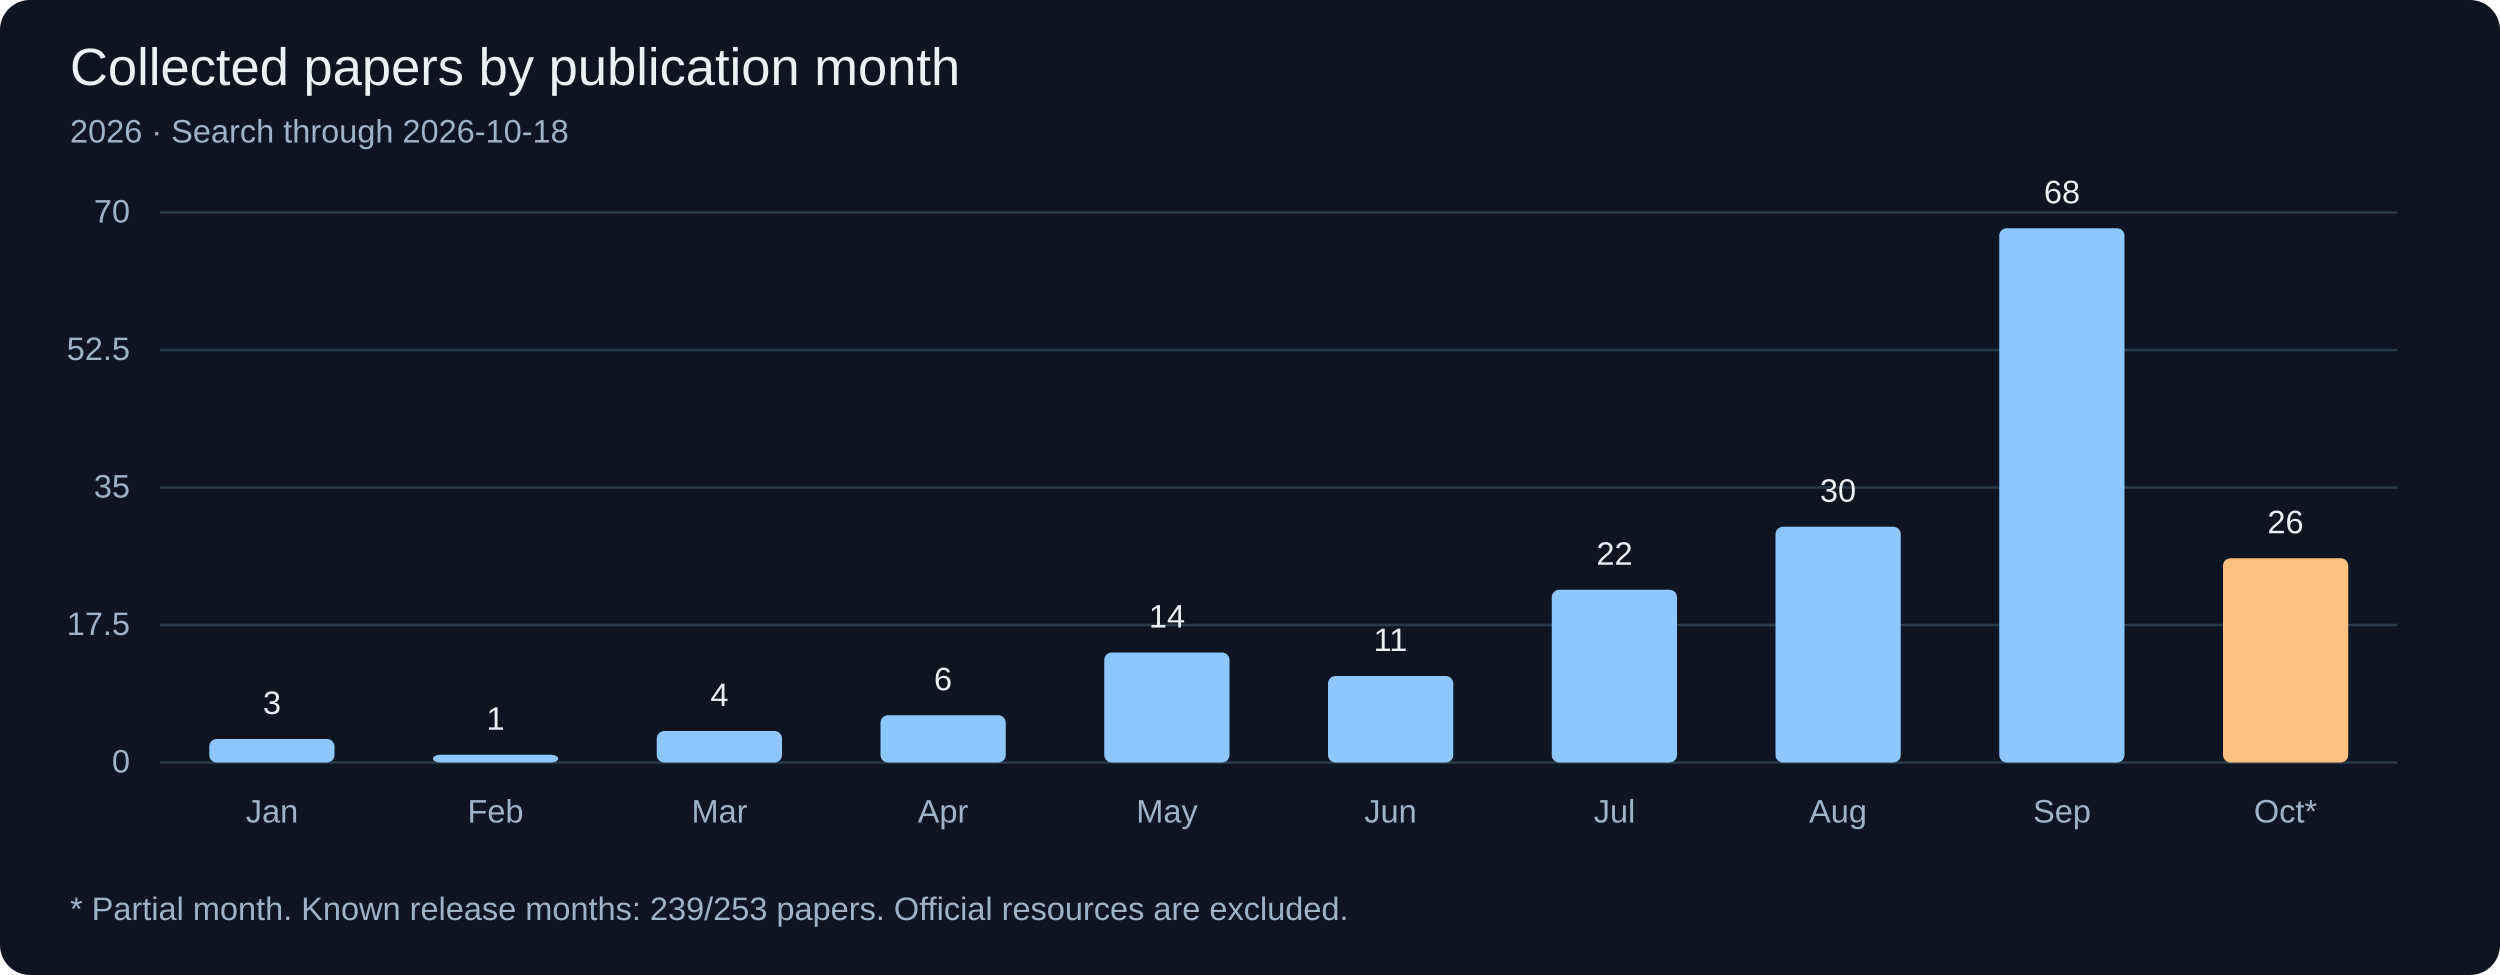
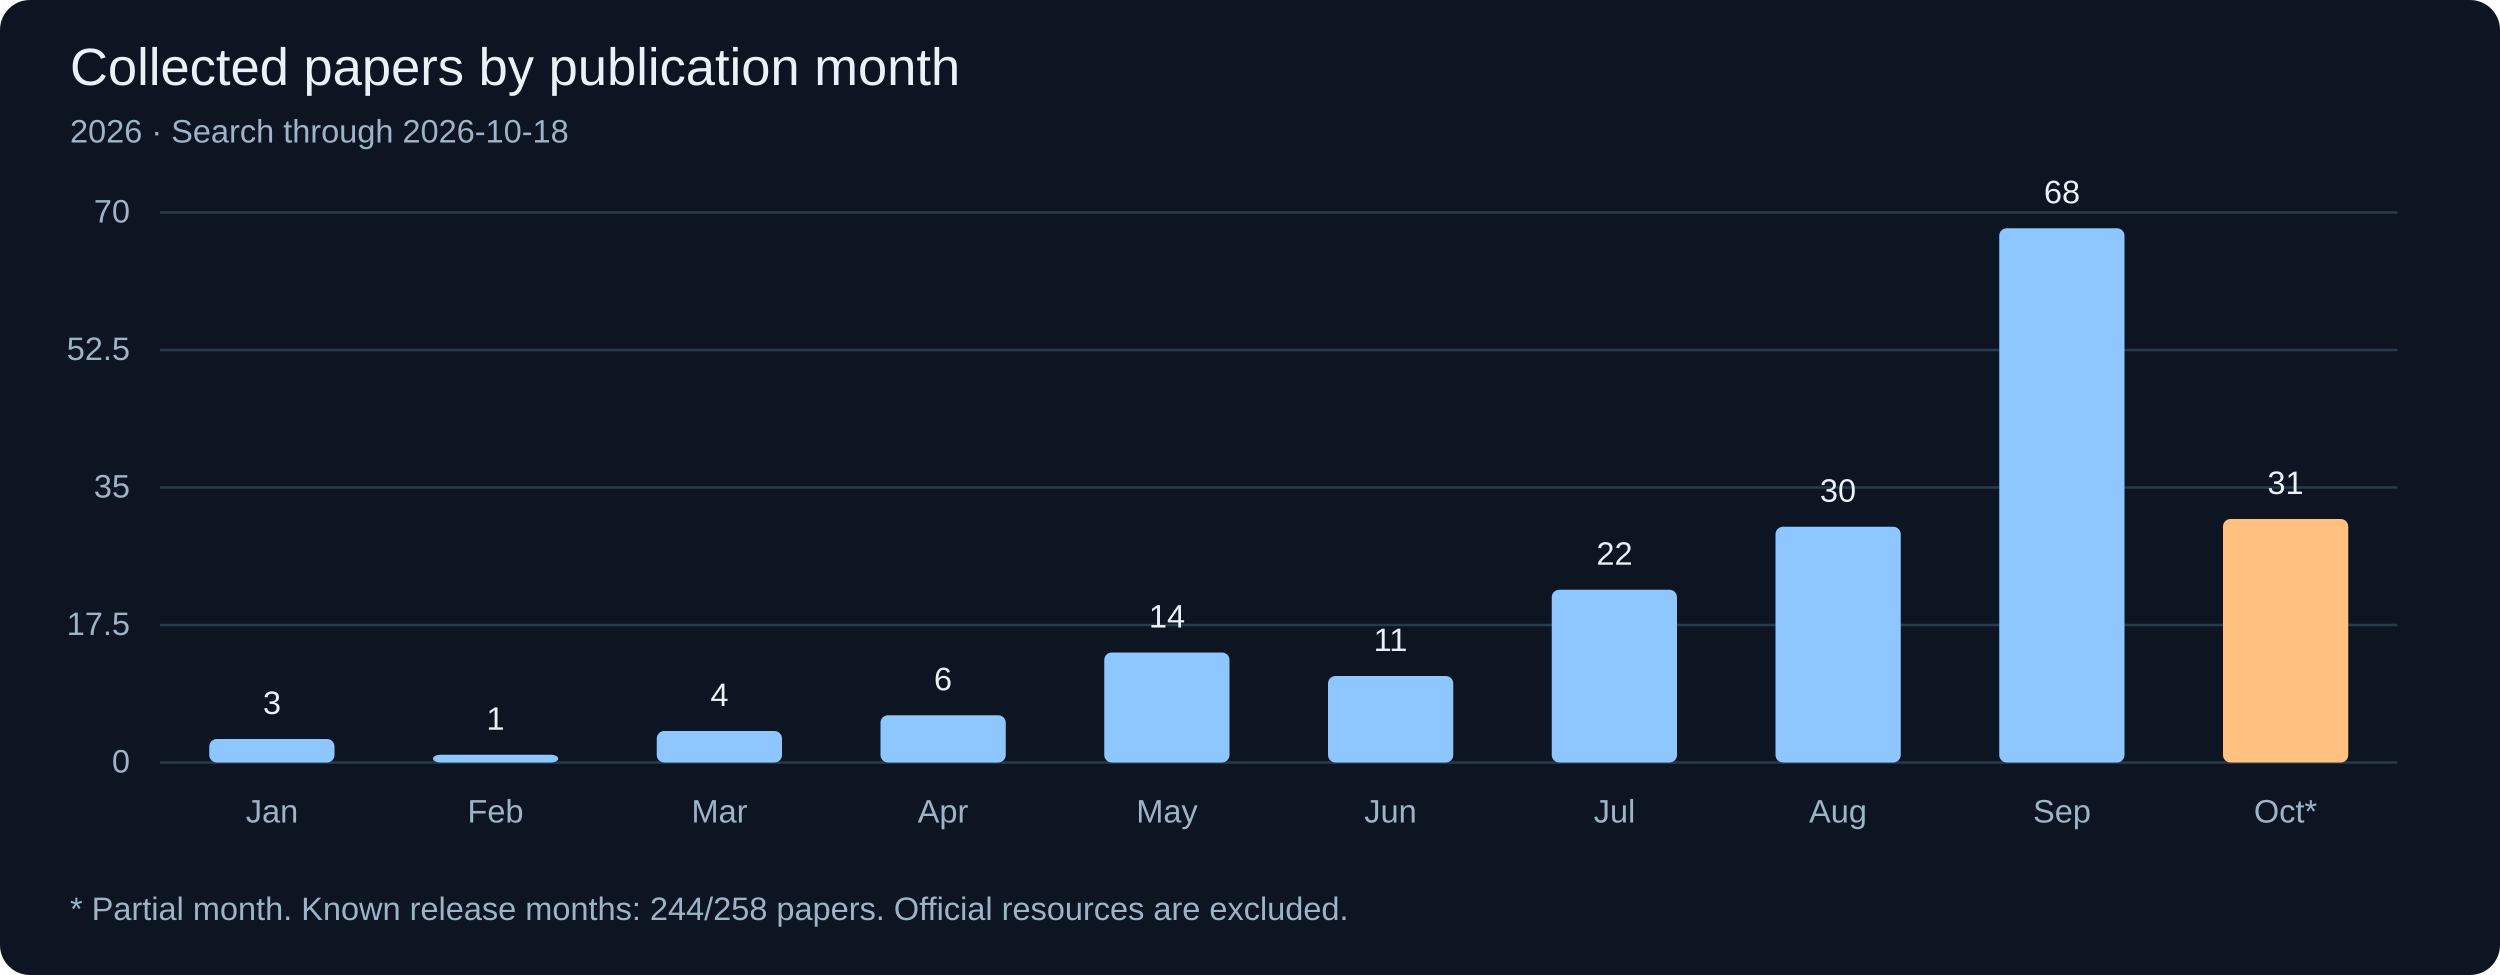
<svg xmlns="http://www.w3.org/2000/svg" width="1000" height="390" viewBox="0 0 1000 390" role="img" aria-labelledby="title desc">
  <rect width="1000" height="390" rx="12" fill="#0c1521" />
  <g font-family="Arial,sans-serif" font-size="13" fill="#e9f2f6">
    <text x="28" y="34" font-size="21">Collected papers by publication month</text>
    <text x="28" y="57" fill="#9eb3c6">2026 · Search through 2026-10-18</text>
    <path d="M64 305.0h895" stroke="#283b4b" />
    <text x="52" y="309.0" text-anchor="end" fill="#9eb3c6">0</text>
    <path d="M64 250.0h895" stroke="#283b4b" />
    <text x="52" y="254.0" text-anchor="end" fill="#9eb3c6">17.5</text>
    <path d="M64 195.0h895" stroke="#283b4b" />
    <text x="52" y="199.0" text-anchor="end" fill="#9eb3c6">35</text>
    <path d="M64 140.0h895" stroke="#283b4b" />
    <text x="52" y="144.0" text-anchor="end" fill="#9eb3c6">52.5</text>
    <path d="M64 85.0h895" stroke="#283b4b" />
    <text x="52" y="89.0" text-anchor="end" fill="#9eb3c6">70</text>
    <rect x="83.7" y="295.6" width="50.1" height="9.4" rx="3" fill="#8ec6ff" />
    <text x="108.8" y="285.6" text-anchor="middle">3</text>
    <text x="108.8" y="329" text-anchor="middle" fill="#9eb3c6">Jan</text>
    <rect x="173.2" y="301.9" width="50.1" height="3.1" rx="3" fill="#8ec6ff" />
    <text x="198.2" y="291.9" text-anchor="middle">1</text>
    <text x="198.2" y="329" text-anchor="middle" fill="#9eb3c6">Feb</text>
    <rect x="262.7" y="292.4" width="50.1" height="12.6" rx="3" fill="#8ec6ff" />
    <text x="287.8" y="282.4" text-anchor="middle">4</text>
    <text x="287.8" y="329" text-anchor="middle" fill="#9eb3c6">Mar</text>
    <rect x="352.2" y="286.1" width="50.1" height="18.9" rx="3" fill="#8ec6ff" />
    <text x="377.2" y="276.1" text-anchor="middle">6</text>
    <text x="377.2" y="329" text-anchor="middle" fill="#9eb3c6">Apr</text>
    <rect x="441.7" y="261.0" width="50.1" height="44.0" rx="3" fill="#8ec6ff" />
    <text x="466.8" y="251.0" text-anchor="middle">14</text>
    <text x="466.8" y="329" text-anchor="middle" fill="#9eb3c6">May</text>
    <rect x="531.2" y="270.4" width="50.1" height="34.6" rx="3" fill="#8ec6ff" />
    <text x="556.2" y="260.4" text-anchor="middle">11</text>
    <text x="556.2" y="329" text-anchor="middle" fill="#9eb3c6">Jun</text>
    <rect x="620.7" y="235.9" width="50.1" height="69.1" rx="3" fill="#8ec6ff" />
    <text x="645.8" y="225.9" text-anchor="middle">22</text>
    <text x="645.8" y="329" text-anchor="middle" fill="#9eb3c6">Jul</text>
    <rect x="710.2" y="210.7" width="50.1" height="94.3" rx="3" fill="#8ec6ff" />
    <text x="735.2" y="200.7" text-anchor="middle">30</text>
    <text x="735.2" y="329" text-anchor="middle" fill="#9eb3c6">Aug</text>
    <rect x="799.7" y="91.3" width="50.1" height="213.7" rx="3" fill="#8ec6ff" />
    <text x="824.8" y="81.3" text-anchor="middle">68</text>
    <text x="824.8" y="329" text-anchor="middle" fill="#9eb3c6">Sep</text>
-     <rect x="889.2" y="223.3" width="50.1" height="81.7" rx="3" fill="#ffc080" />
-     <text x="914.2" y="213.3" text-anchor="middle">26</text>
+     <rect x="889.2" y="207.6" width="50.1" height="97.4" rx="3" fill="#ffc080" />
+     <text x="914.2" y="197.6" text-anchor="middle">31</text>
    <text x="914.2" y="329" text-anchor="middle" fill="#9eb3c6">Oct*</text>
-     <text x="28" y="368" fill="#9eb3c6">* Partial month. Known release months: 239/253 papers. Official resources are excluded.</text>
+     <text x="28" y="368" fill="#9eb3c6">* Partial month. Known release months: 244/258 papers. Official resources are excluded.</text>
  </g>
</svg>
